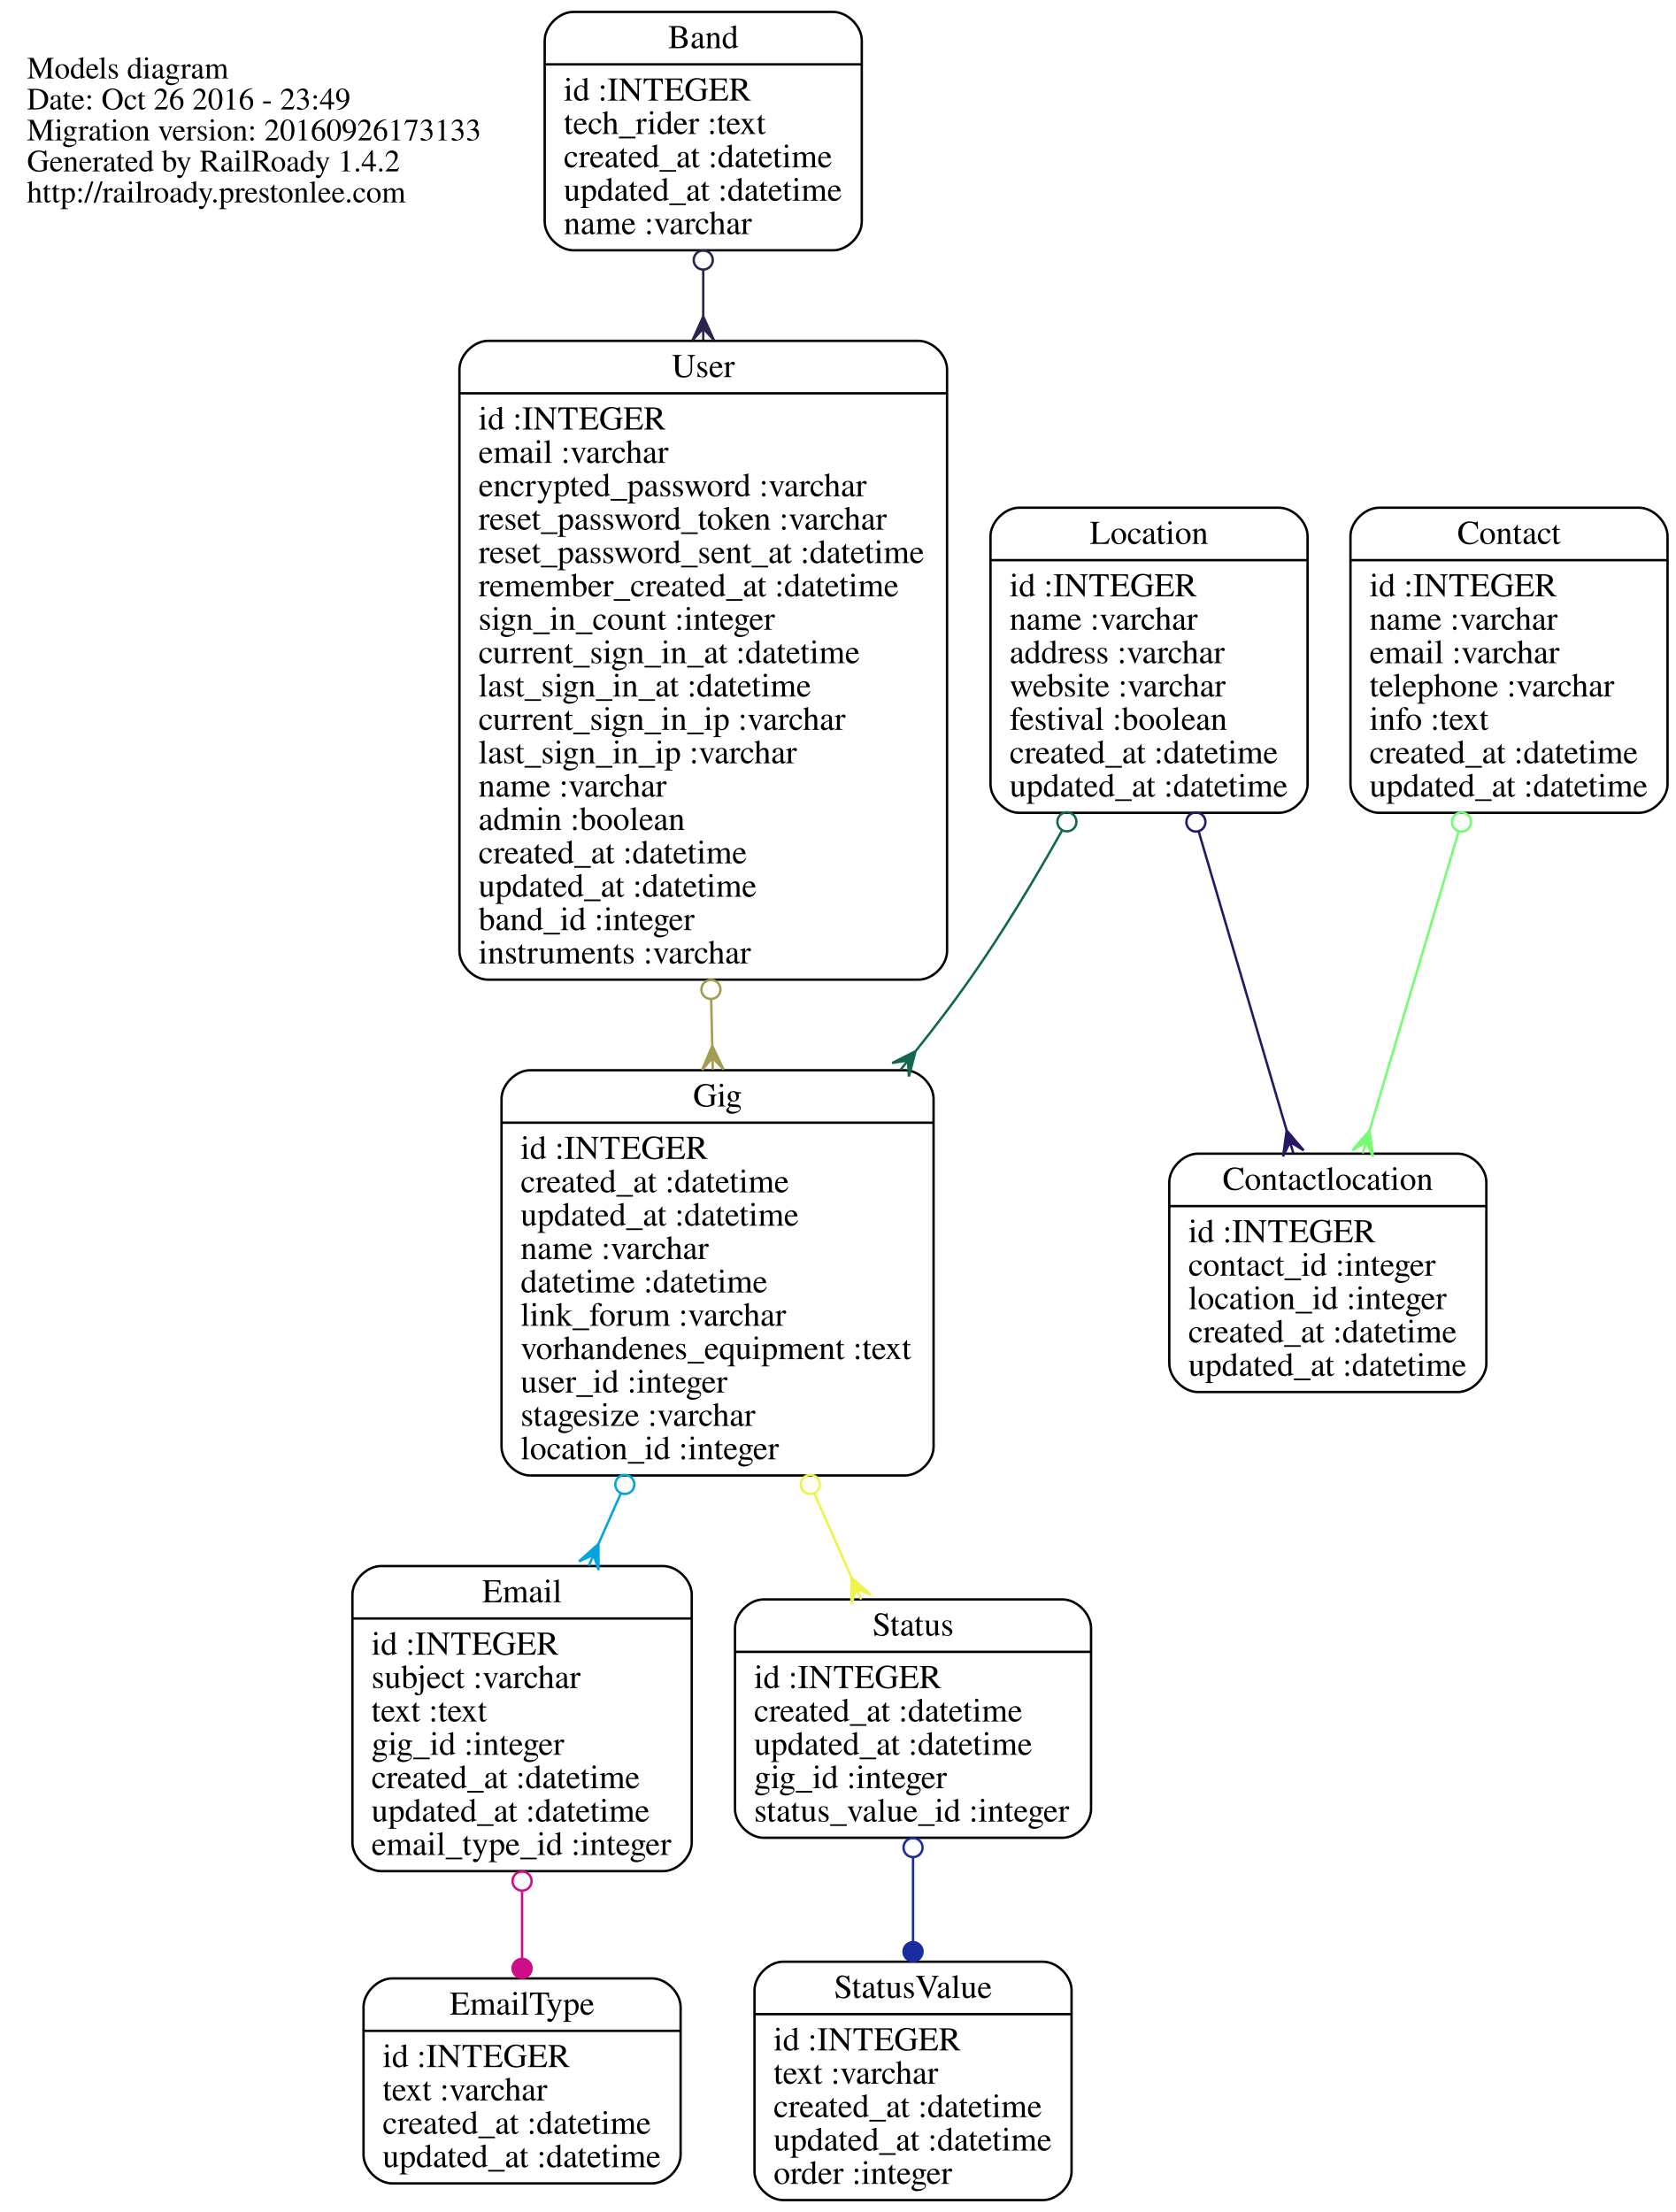
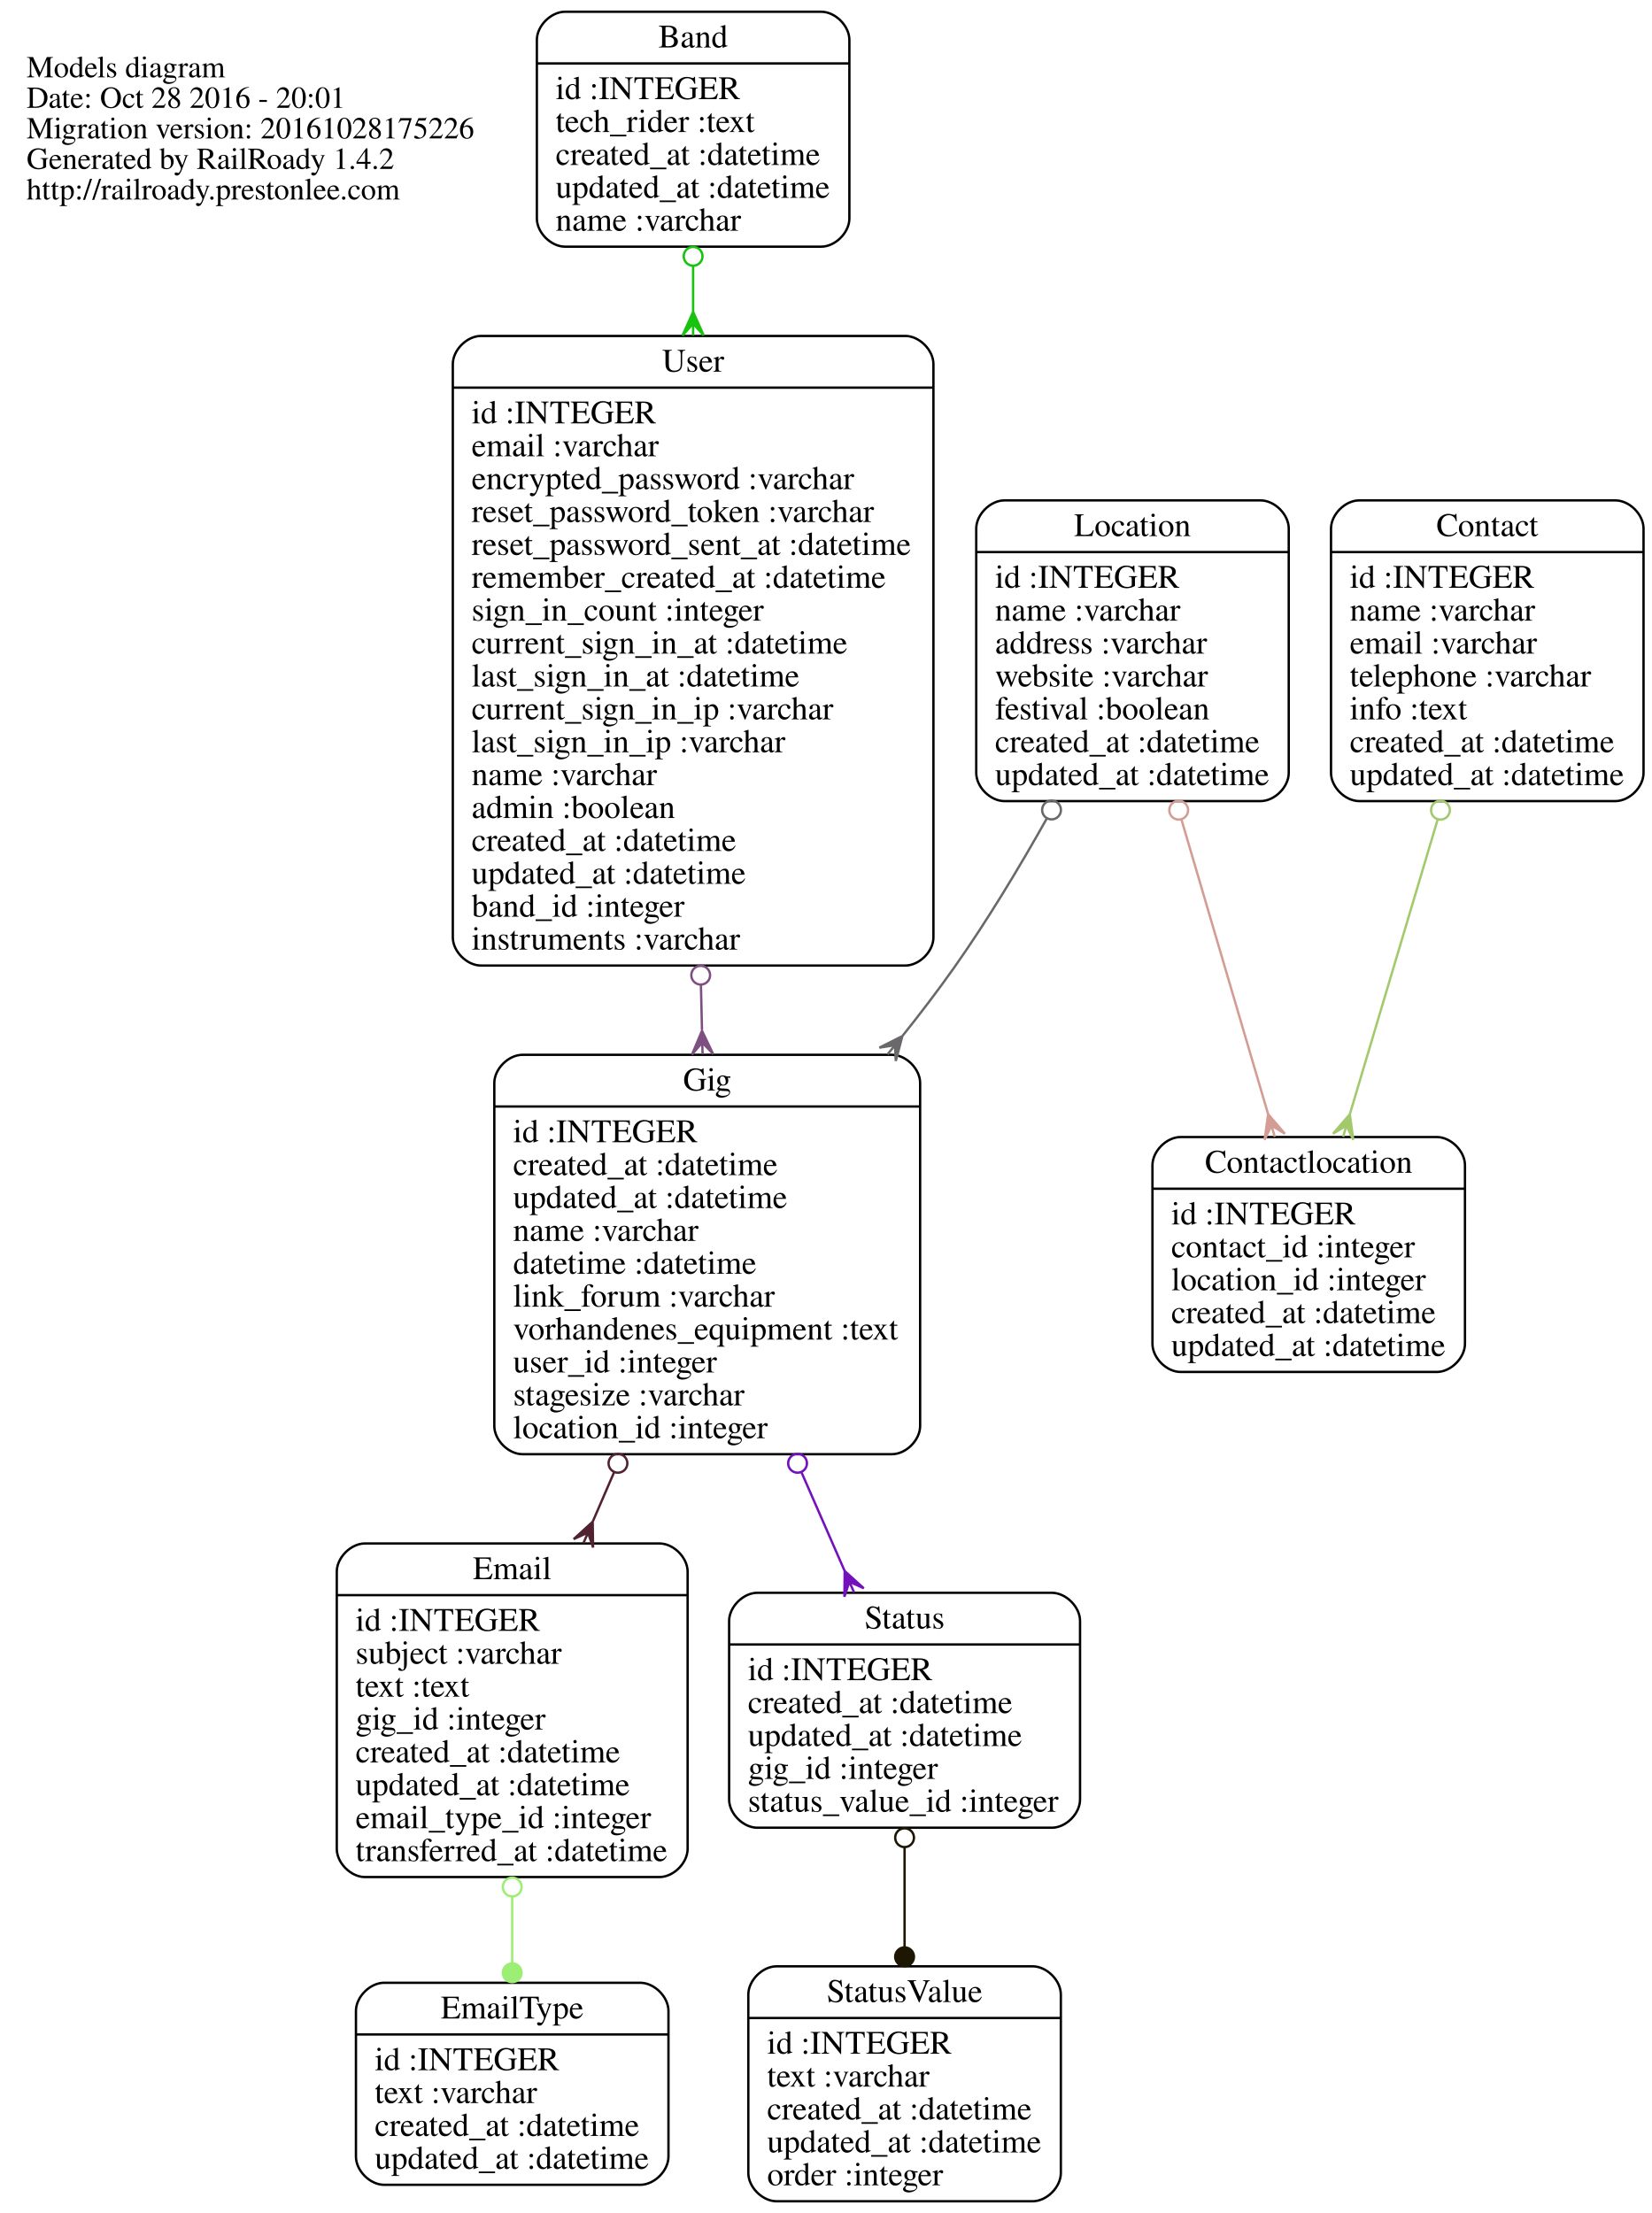
- <svg xmlns="http://www.w3.org/2000/svg" width="703pt" height="928pt" viewBox="0.00 0.00 703.00 928.00">
-   <g id="graph0" class="graph" transform="scale(1 1) rotate(0) translate(4 924)">
-     <polygon fill="none" stroke="none" points="-4,4 -4,-924 699,-924 699,4 -4,4" />
+ <svg xmlns="http://www.w3.org/2000/svg" width="703pt" height="942pt" viewBox="0.00 0.00 703.00 942.00">
+   <g id="graph0" class="graph" transform="scale(1 1) rotate(0) translate(4 938)">
+     <polygon fill="none" stroke="none" points="-4,4 -4,-938 699,-938 699,4 -4,4" />
    <g id="node1" class="node">
-       <text text-anchor="start" x="7.312" y="-891.1" font-family="Times,serif" font-size="13.00">Models diagram</text>
-       <text text-anchor="start" x="7.312" y="-878.1" font-family="Times,serif" font-size="13.00">Date: Oct 26 2016 - 23:49</text>
-       <text text-anchor="start" x="7.312" y="-865.1" font-family="Times,serif" font-size="13.00">Migration version: 20160926173133</text>
-       <text text-anchor="start" x="7.312" y="-852.1" font-family="Times,serif" font-size="13.00">Generated by RailRoady 1.4.2</text>
-       <text text-anchor="start" x="7.312" y="-839.1" font-family="Times,serif" font-size="13.00">http://railroady.prestonlee.com</text>
+       <text text-anchor="start" x="7.312" y="-905.1" font-family="Times,serif" font-size="13.00">Models diagram</text>
+       <text text-anchor="start" x="7.312" y="-892.1" font-family="Times,serif" font-size="13.00">Date: Oct 28 2016 - 20:01</text>
+       <text text-anchor="start" x="7.312" y="-879.1" font-family="Times,serif" font-size="13.00">Migration version: 20161028175226</text>
+       <text text-anchor="start" x="7.312" y="-866.1" font-family="Times,serif" font-size="13.00">Generated by RailRoady 1.4.2</text>
+       <text text-anchor="start" x="7.312" y="-853.1" font-family="Times,serif" font-size="13.00">http://railroady.prestonlee.com</text>
    </g>
    <g id="node2" class="node">
-       <path fill="none" stroke="black" d="M236.495,-819C236.495,-819 345.505,-819 345.505,-819 351.505,-819 357.505,-825 357.505,-831 357.505,-831 357.505,-907 357.505,-907 357.505,-913 351.505,-919 345.505,-919 345.505,-919 236.495,-919 236.495,-919 230.495,-919 224.495,-913 224.495,-907 224.495,-907 224.495,-831 224.495,-831 224.495,-825 230.495,-819 236.495,-819" />
-       <text text-anchor="middle" x="291" y="-903.8" font-family="Times,serif" font-size="14.00">Band</text>
-       <polyline fill="none" stroke="black" points="224.495,-897 357.505,-897 " />
-       <text text-anchor="start" x="232.495" y="-881.8" font-family="Times,serif" font-size="14.00">id :INTEGER</text>
-       <text text-anchor="start" x="232.495" y="-867.8" font-family="Times,serif" font-size="14.00">tech_rider :text</text>
-       <text text-anchor="start" x="232.495" y="-853.8" font-family="Times,serif" font-size="14.00">created_at :datetime</text>
-       <text text-anchor="start" x="232.495" y="-839.8" font-family="Times,serif" font-size="14.00">updated_at :datetime</text>
-       <text text-anchor="start" x="232.495" y="-825.8" font-family="Times,serif" font-size="14.00">name :varchar</text>
+       <path fill="none" stroke="black" d="M236.495,-833C236.495,-833 345.505,-833 345.505,-833 351.505,-833 357.505,-839 357.505,-845 357.505,-845 357.505,-921 357.505,-921 357.505,-927 351.505,-933 345.505,-933 345.505,-933 236.495,-933 236.495,-933 230.495,-933 224.495,-927 224.495,-921 224.495,-921 224.495,-845 224.495,-845 224.495,-839 230.495,-833 236.495,-833" />
+       <text text-anchor="middle" x="291" y="-917.8" font-family="Times,serif" font-size="14.00">Band</text>
+       <polyline fill="none" stroke="black" points="224.495,-911 357.505,-911 " />
+       <text text-anchor="start" x="232.495" y="-895.8" font-family="Times,serif" font-size="14.00">id :INTEGER</text>
+       <text text-anchor="start" x="232.495" y="-881.8" font-family="Times,serif" font-size="14.00">tech_rider :text</text>
+       <text text-anchor="start" x="232.495" y="-867.8" font-family="Times,serif" font-size="14.00">created_at :datetime</text>
+       <text text-anchor="start" x="232.495" y="-853.8" font-family="Times,serif" font-size="14.00">updated_at :datetime</text>
+       <text text-anchor="start" x="232.495" y="-839.8" font-family="Times,serif" font-size="14.00">name :varchar</text>
    </g>
    <g id="node11" class="node">
-       <path fill="none" stroke="black" d="M200.722,-513C200.722,-513 381.278,-513 381.278,-513 387.278,-513 393.278,-519 393.278,-525 393.278,-525 393.278,-769 393.278,-769 393.278,-775 387.278,-781 381.278,-781 381.278,-781 200.722,-781 200.722,-781 194.722,-781 188.722,-775 188.722,-769 188.722,-769 188.722,-525 188.722,-525 188.722,-519 194.722,-513 200.722,-513" />
-       <text text-anchor="middle" x="291" y="-765.8" font-family="Times,serif" font-size="14.00">User</text>
-       <polyline fill="none" stroke="black" points="188.722,-759 393.278,-759 " />
-       <text text-anchor="start" x="196.722" y="-743.8" font-family="Times,serif" font-size="14.00">id :INTEGER</text>
-       <text text-anchor="start" x="196.722" y="-729.8" font-family="Times,serif" font-size="14.00">email :varchar</text>
-       <text text-anchor="start" x="196.722" y="-715.8" font-family="Times,serif" font-size="14.00">encrypted_password :varchar</text>
-       <text text-anchor="start" x="196.722" y="-701.8" font-family="Times,serif" font-size="14.00">reset_password_token :varchar</text>
-       <text text-anchor="start" x="196.722" y="-687.8" font-family="Times,serif" font-size="14.00">reset_password_sent_at :datetime</text>
-       <text text-anchor="start" x="196.722" y="-673.8" font-family="Times,serif" font-size="14.00">remember_created_at :datetime</text>
-       <text text-anchor="start" x="196.722" y="-659.8" font-family="Times,serif" font-size="14.00">sign_in_count :integer</text>
-       <text text-anchor="start" x="196.722" y="-645.8" font-family="Times,serif" font-size="14.00">current_sign_in_at :datetime</text>
-       <text text-anchor="start" x="196.722" y="-631.8" font-family="Times,serif" font-size="14.00">last_sign_in_at :datetime</text>
-       <text text-anchor="start" x="196.722" y="-617.8" font-family="Times,serif" font-size="14.00">current_sign_in_ip :varchar</text>
-       <text text-anchor="start" x="196.722" y="-603.8" font-family="Times,serif" font-size="14.00">last_sign_in_ip :varchar</text>
-       <text text-anchor="start" x="196.722" y="-589.8" font-family="Times,serif" font-size="14.00">name :varchar</text>
-       <text text-anchor="start" x="196.722" y="-575.8" font-family="Times,serif" font-size="14.00">admin :boolean</text>
-       <text text-anchor="start" x="196.722" y="-561.8" font-family="Times,serif" font-size="14.00">created_at :datetime</text>
-       <text text-anchor="start" x="196.722" y="-547.8" font-family="Times,serif" font-size="14.00">updated_at :datetime</text>
-       <text text-anchor="start" x="196.722" y="-533.8" font-family="Times,serif" font-size="14.00">band_id :integer</text>
-       <text text-anchor="start" x="196.722" y="-519.8" font-family="Times,serif" font-size="14.00">instruments :varchar</text>
+       <path fill="none" stroke="black" d="M200.722,-527C200.722,-527 381.278,-527 381.278,-527 387.278,-527 393.278,-533 393.278,-539 393.278,-539 393.278,-783 393.278,-783 393.278,-789 387.278,-795 381.278,-795 381.278,-795 200.722,-795 200.722,-795 194.722,-795 188.722,-789 188.722,-783 188.722,-783 188.722,-539 188.722,-539 188.722,-533 194.722,-527 200.722,-527" />
+       <text text-anchor="middle" x="291" y="-779.8" font-family="Times,serif" font-size="14.00">User</text>
+       <polyline fill="none" stroke="black" points="188.722,-773 393.278,-773 " />
+       <text text-anchor="start" x="196.722" y="-757.8" font-family="Times,serif" font-size="14.00">id :INTEGER</text>
+       <text text-anchor="start" x="196.722" y="-743.8" font-family="Times,serif" font-size="14.00">email :varchar</text>
+       <text text-anchor="start" x="196.722" y="-729.8" font-family="Times,serif" font-size="14.00">encrypted_password :varchar</text>
+       <text text-anchor="start" x="196.722" y="-715.8" font-family="Times,serif" font-size="14.00">reset_password_token :varchar</text>
+       <text text-anchor="start" x="196.722" y="-701.8" font-family="Times,serif" font-size="14.00">reset_password_sent_at :datetime</text>
+       <text text-anchor="start" x="196.722" y="-687.8" font-family="Times,serif" font-size="14.00">remember_created_at :datetime</text>
+       <text text-anchor="start" x="196.722" y="-673.8" font-family="Times,serif" font-size="14.00">sign_in_count :integer</text>
+       <text text-anchor="start" x="196.722" y="-659.8" font-family="Times,serif" font-size="14.00">current_sign_in_at :datetime</text>
+       <text text-anchor="start" x="196.722" y="-645.8" font-family="Times,serif" font-size="14.00">last_sign_in_at :datetime</text>
+       <text text-anchor="start" x="196.722" y="-631.8" font-family="Times,serif" font-size="14.00">current_sign_in_ip :varchar</text>
+       <text text-anchor="start" x="196.722" y="-617.8" font-family="Times,serif" font-size="14.00">last_sign_in_ip :varchar</text>
+       <text text-anchor="start" x="196.722" y="-603.8" font-family="Times,serif" font-size="14.00">name :varchar</text>
+       <text text-anchor="start" x="196.722" y="-589.8" font-family="Times,serif" font-size="14.00">admin :boolean</text>
+       <text text-anchor="start" x="196.722" y="-575.8" font-family="Times,serif" font-size="14.00">created_at :datetime</text>
+       <text text-anchor="start" x="196.722" y="-561.8" font-family="Times,serif" font-size="14.00">updated_at :datetime</text>
+       <text text-anchor="start" x="196.722" y="-547.8" font-family="Times,serif" font-size="14.00">band_id :integer</text>
+       <text text-anchor="start" x="196.722" y="-533.8" font-family="Times,serif" font-size="14.00">instruments :varchar</text>
    </g>
    <g id="edge1" class="edge">
-       <path fill="none" stroke="#2b264b" d="M291,-810.878C291,-804.605 291,-798.031 291,-791.271" />
-       <ellipse fill="none" stroke="#2b264b" cx="291" cy="-814.902" rx="4" ry="4" />
-       <polygon fill="#2b264b" stroke="#2b264b" points="291,-791.249 295.5,-781.249 291,-786.249 291,-781.249 291,-781.249 291,-781.249 291,-786.249 286.5,-781.249 291,-791.249 291,-791.249" />
+       <path fill="none" stroke="#18c310" d="M291,-824.878C291,-818.605 291,-812.031 291,-805.271" />
+       <ellipse fill="none" stroke="#18c310" cx="291" cy="-828.902" rx="4" ry="4" />
+       <polygon fill="#18c310" stroke="#18c310" points="291,-805.249 295.5,-795.249 291,-800.249 291,-795.249 291,-795.249 291,-795.249 291,-800.249 286.5,-795.249 291,-805.249 291,-805.249" />
    </g>
    <g id="node3" class="node">
-       <path fill="none" stroke="black" d="M574.495,-583C574.495,-583 683.505,-583 683.505,-583 689.505,-583 695.505,-589 695.505,-595 695.505,-595 695.505,-699 695.505,-699 695.505,-705 689.505,-711 683.505,-711 683.505,-711 574.495,-711 574.495,-711 568.495,-711 562.495,-705 562.495,-699 562.495,-699 562.495,-595 562.495,-595 562.495,-589 568.495,-583 574.495,-583" />
-       <text text-anchor="middle" x="629" y="-695.8" font-family="Times,serif" font-size="14.00">Contact</text>
-       <polyline fill="none" stroke="black" points="562.495,-689 695.505,-689 " />
-       <text text-anchor="start" x="570.495" y="-673.8" font-family="Times,serif" font-size="14.00">id :INTEGER</text>
-       <text text-anchor="start" x="570.495" y="-659.8" font-family="Times,serif" font-size="14.00">name :varchar</text>
-       <text text-anchor="start" x="570.495" y="-645.8" font-family="Times,serif" font-size="14.00">email :varchar</text>
-       <text text-anchor="start" x="570.495" y="-631.8" font-family="Times,serif" font-size="14.00">telephone :varchar</text>
-       <text text-anchor="start" x="570.495" y="-617.8" font-family="Times,serif" font-size="14.00">info :text</text>
-       <text text-anchor="start" x="570.495" y="-603.8" font-family="Times,serif" font-size="14.00">created_at :datetime</text>
-       <text text-anchor="start" x="570.495" y="-589.8" font-family="Times,serif" font-size="14.00">updated_at :datetime</text>
+       <path fill="none" stroke="black" d="M574.495,-597C574.495,-597 683.505,-597 683.505,-597 689.505,-597 695.505,-603 695.505,-609 695.505,-609 695.505,-713 695.505,-713 695.505,-719 689.505,-725 683.505,-725 683.505,-725 574.495,-725 574.495,-725 568.495,-725 562.495,-719 562.495,-713 562.495,-713 562.495,-609 562.495,-609 562.495,-603 568.495,-597 574.495,-597" />
+       <text text-anchor="middle" x="629" y="-709.8" font-family="Times,serif" font-size="14.00">Contact</text>
+       <polyline fill="none" stroke="black" points="562.495,-703 695.505,-703 " />
+       <text text-anchor="start" x="570.495" y="-687.8" font-family="Times,serif" font-size="14.00">id :INTEGER</text>
+       <text text-anchor="start" x="570.495" y="-673.8" font-family="Times,serif" font-size="14.00">name :varchar</text>
+       <text text-anchor="start" x="570.495" y="-659.8" font-family="Times,serif" font-size="14.00">email :varchar</text>
+       <text text-anchor="start" x="570.495" y="-645.8" font-family="Times,serif" font-size="14.00">telephone :varchar</text>
+       <text text-anchor="start" x="570.495" y="-631.8" font-family="Times,serif" font-size="14.00">info :text</text>
+       <text text-anchor="start" x="570.495" y="-617.8" font-family="Times,serif" font-size="14.00">created_at :datetime</text>
+       <text text-anchor="start" x="570.495" y="-603.8" font-family="Times,serif" font-size="14.00">updated_at :datetime</text>
    </g>
    <g id="node4" class="node">
-       <path fill="none" stroke="black" d="M498.495,-340C498.495,-340 607.505,-340 607.505,-340 613.505,-340 619.505,-346 619.505,-352 619.505,-352 619.505,-428 619.505,-428 619.505,-434 613.505,-440 607.505,-440 607.505,-440 498.495,-440 498.495,-440 492.495,-440 486.495,-434 486.495,-428 486.495,-428 486.495,-352 486.495,-352 486.495,-346 492.495,-340 498.495,-340" />
-       <text text-anchor="middle" x="553" y="-424.8" font-family="Times,serif" font-size="14.00">Contactlocation</text>
-       <polyline fill="none" stroke="black" points="486.495,-418 619.505,-418 " />
-       <text text-anchor="start" x="494.495" y="-402.8" font-family="Times,serif" font-size="14.00">id :INTEGER</text>
-       <text text-anchor="start" x="494.495" y="-388.8" font-family="Times,serif" font-size="14.00">contact_id :integer</text>
-       <text text-anchor="start" x="494.495" y="-374.8" font-family="Times,serif" font-size="14.00">location_id :integer</text>
-       <text text-anchor="start" x="494.495" y="-360.8" font-family="Times,serif" font-size="14.00">created_at :datetime</text>
-       <text text-anchor="start" x="494.495" y="-346.8" font-family="Times,serif" font-size="14.00">updated_at :datetime</text>
+       <path fill="none" stroke="black" d="M498.495,-354C498.495,-354 607.505,-354 607.505,-354 613.505,-354 619.505,-360 619.505,-366 619.505,-366 619.505,-442 619.505,-442 619.505,-448 613.505,-454 607.505,-454 607.505,-454 498.495,-454 498.495,-454 492.495,-454 486.495,-448 486.495,-442 486.495,-442 486.495,-366 486.495,-366 486.495,-360 492.495,-354 498.495,-354" />
+       <text text-anchor="middle" x="553" y="-438.8" font-family="Times,serif" font-size="14.00">Contactlocation</text>
+       <polyline fill="none" stroke="black" points="486.495,-432 619.505,-432 " />
+       <text text-anchor="start" x="494.495" y="-416.8" font-family="Times,serif" font-size="14.00">id :INTEGER</text>
+       <text text-anchor="start" x="494.495" y="-402.8" font-family="Times,serif" font-size="14.00">contact_id :integer</text>
+       <text text-anchor="start" x="494.495" y="-388.8" font-family="Times,serif" font-size="14.00">location_id :integer</text>
+       <text text-anchor="start" x="494.495" y="-374.8" font-family="Times,serif" font-size="14.00">created_at :datetime</text>
+       <text text-anchor="start" x="494.495" y="-360.8" font-family="Times,serif" font-size="14.00">updated_at :datetime</text>
    </g>
    <g id="edge2" class="edge">
-       <path fill="none" stroke="#75fd71" d="M607.862,-575.077C596.111,-535.647 581.66,-487.162 570.54,-449.851" />
-       <ellipse fill="none" stroke="#75fd71" cx="609.071" cy="-579.133" rx="4" ry="4" />
-       <polygon fill="#75fd71" stroke="#75fd71" points="570.499,-449.715 571.956,-438.846 569.071,-444.923 567.643,-440.131 567.643,-440.131 567.643,-440.131 569.071,-444.923 563.33,-441.417 570.499,-449.715 570.499,-449.715" />
+       <path fill="none" stroke="#a2ca6c" d="M607.862,-589.077C596.111,-549.647 581.66,-501.162 570.54,-463.851" />
+       <ellipse fill="none" stroke="#a2ca6c" cx="609.071" cy="-593.133" rx="4" ry="4" />
+       <polygon fill="#a2ca6c" stroke="#a2ca6c" points="570.499,-463.715 571.956,-452.846 569.071,-458.923 567.643,-454.131 567.643,-454.131 567.643,-454.131 569.071,-458.923 563.33,-455.417 570.499,-463.715 570.499,-463.715" />
    </g>
    <g id="node5" class="node">
-       <path fill="none" stroke="black" d="M155.826,-139C155.826,-139 274.174,-139 274.174,-139 280.174,-139 286.174,-145 286.174,-151 286.174,-151 286.174,-255 286.174,-255 286.174,-261 280.174,-267 274.174,-267 274.174,-267 155.826,-267 155.826,-267 149.826,-267 143.826,-261 143.826,-255 143.826,-255 143.826,-151 143.826,-151 143.826,-145 149.826,-139 155.826,-139" />
-       <text text-anchor="middle" x="215" y="-251.8" font-family="Times,serif" font-size="14.00">Email</text>
-       <polyline fill="none" stroke="black" points="143.826,-245 286.174,-245 " />
-       <text text-anchor="start" x="151.826" y="-229.8" font-family="Times,serif" font-size="14.00">id :INTEGER</text>
-       <text text-anchor="start" x="151.826" y="-215.8" font-family="Times,serif" font-size="14.00">subject :varchar</text>
-       <text text-anchor="start" x="151.826" y="-201.8" font-family="Times,serif" font-size="14.00">text :text</text>
-       <text text-anchor="start" x="151.826" y="-187.8" font-family="Times,serif" font-size="14.00">gig_id :integer</text>
-       <text text-anchor="start" x="151.826" y="-173.8" font-family="Times,serif" font-size="14.00">created_at :datetime</text>
-       <text text-anchor="start" x="151.826" y="-159.8" font-family="Times,serif" font-size="14.00">updated_at :datetime</text>
-       <text text-anchor="start" x="151.826" y="-145.8" font-family="Times,serif" font-size="14.00">email_type_id :integer</text>
+       <path fill="none" stroke="black" d="M151.339,-139C151.339,-139 276.661,-139 276.661,-139 282.661,-139 288.661,-145 288.661,-151 288.661,-151 288.661,-269 288.661,-269 288.661,-275 282.661,-281 276.661,-281 276.661,-281 151.339,-281 151.339,-281 145.339,-281 139.339,-275 139.339,-269 139.339,-269 139.339,-151 139.339,-151 139.339,-145 145.339,-139 151.339,-139" />
+       <text text-anchor="middle" x="214" y="-265.8" font-family="Times,serif" font-size="14.00">Email</text>
+       <polyline fill="none" stroke="black" points="139.339,-259 288.661,-259 " />
+       <text text-anchor="start" x="147.339" y="-243.8" font-family="Times,serif" font-size="14.00">id :INTEGER</text>
+       <text text-anchor="start" x="147.339" y="-229.8" font-family="Times,serif" font-size="14.00">subject :varchar</text>
+       <text text-anchor="start" x="147.339" y="-215.8" font-family="Times,serif" font-size="14.00">text :text</text>
+       <text text-anchor="start" x="147.339" y="-201.8" font-family="Times,serif" font-size="14.00">gig_id :integer</text>
+       <text text-anchor="start" x="147.339" y="-187.8" font-family="Times,serif" font-size="14.00">created_at :datetime</text>
+       <text text-anchor="start" x="147.339" y="-173.8" font-family="Times,serif" font-size="14.00">updated_at :datetime</text>
+       <text text-anchor="start" x="147.339" y="-159.8" font-family="Times,serif" font-size="14.00">email_type_id :integer</text>
+       <text text-anchor="start" x="147.339" y="-145.8" font-family="Times,serif" font-size="14.00">transferred_at :datetime</text>
    </g>
    <g id="node6" class="node">
-       <path fill="none" stroke="black" d="M160.495,-8C160.495,-8 269.505,-8 269.505,-8 275.505,-8 281.505,-14 281.505,-20 281.505,-20 281.505,-82 281.505,-82 281.505,-88 275.505,-94 269.505,-94 269.505,-94 160.495,-94 160.495,-94 154.495,-94 148.495,-88 148.495,-82 148.495,-82 148.495,-20 148.495,-20 148.495,-14 154.495,-8 160.495,-8" />
-       <text text-anchor="middle" x="215" y="-78.8" font-family="Times,serif" font-size="14.00">EmailType</text>
-       <polyline fill="none" stroke="black" points="148.495,-72 281.505,-72 " />
-       <text text-anchor="start" x="156.495" y="-56.8" font-family="Times,serif" font-size="14.00">id :INTEGER</text>
-       <text text-anchor="start" x="156.495" y="-42.8" font-family="Times,serif" font-size="14.00">text :varchar</text>
-       <text text-anchor="start" x="156.495" y="-28.8" font-family="Times,serif" font-size="14.00">created_at :datetime</text>
-       <text text-anchor="start" x="156.495" y="-14.8" font-family="Times,serif" font-size="14.00">updated_at :datetime</text>
+       <path fill="none" stroke="black" d="M159.495,-8C159.495,-8 268.505,-8 268.505,-8 274.505,-8 280.505,-14 280.505,-20 280.505,-20 280.505,-82 280.505,-82 280.505,-88 274.505,-94 268.505,-94 268.505,-94 159.495,-94 159.495,-94 153.495,-94 147.495,-88 147.495,-82 147.495,-82 147.495,-20 147.495,-20 147.495,-14 153.495,-8 159.495,-8" />
+       <text text-anchor="middle" x="214" y="-78.8" font-family="Times,serif" font-size="14.00">EmailType</text>
+       <polyline fill="none" stroke="black" points="147.495,-72 280.505,-72 " />
+       <text text-anchor="start" x="155.495" y="-56.8" font-family="Times,serif" font-size="14.00">id :INTEGER</text>
+       <text text-anchor="start" x="155.495" y="-42.8" font-family="Times,serif" font-size="14.00">text :varchar</text>
+       <text text-anchor="start" x="155.495" y="-28.8" font-family="Times,serif" font-size="14.00">created_at :datetime</text>
+       <text text-anchor="start" x="155.495" y="-14.8" font-family="Times,serif" font-size="14.00">updated_at :datetime</text>
    </g>
    <g id="edge3" class="edge">
-       <path fill="none" stroke="#d00d89" d="M215,-130.658C215,-121.108 215,-111.479 215,-102.392" />
-       <ellipse fill="none" stroke="#d00d89" cx="215" cy="-134.821" rx="4" ry="4" />
-       <ellipse fill="#d00d89" stroke="#d00d89" cx="215" cy="-98.217" rx="4" ry="4" />
+       <path fill="none" stroke="#9dee75" d="M214,-130.552C214,-120.968 214,-111.382 214,-102.366" />
+       <ellipse fill="none" stroke="#9dee75" cx="214" cy="-134.766" rx="4" ry="4" />
+       <ellipse fill="#9dee75" stroke="#9dee75" cx="214" cy="-98.263" rx="4" ry="4" />
    </g>
    <g id="node7" class="node">
-       <path fill="none" stroke="black" d="M218.384,-305C218.384,-305 375.616,-305 375.616,-305 381.616,-305 387.616,-311 387.616,-317 387.616,-317 387.616,-463 387.616,-463 387.616,-469 381.616,-475 375.616,-475 375.616,-475 218.384,-475 218.384,-475 212.384,-475 206.384,-469 206.384,-463 206.384,-463 206.384,-317 206.384,-317 206.384,-311 212.384,-305 218.384,-305" />
-       <text text-anchor="middle" x="297" y="-459.8" font-family="Times,serif" font-size="14.00">Gig</text>
-       <polyline fill="none" stroke="black" points="206.384,-453 387.616,-453 " />
-       <text text-anchor="start" x="214.384" y="-437.8" font-family="Times,serif" font-size="14.00">id :INTEGER</text>
-       <text text-anchor="start" x="214.384" y="-423.8" font-family="Times,serif" font-size="14.00">created_at :datetime</text>
-       <text text-anchor="start" x="214.384" y="-409.8" font-family="Times,serif" font-size="14.00">updated_at :datetime</text>
-       <text text-anchor="start" x="214.384" y="-395.8" font-family="Times,serif" font-size="14.00">name :varchar</text>
-       <text text-anchor="start" x="214.384" y="-381.8" font-family="Times,serif" font-size="14.00">datetime :datetime</text>
-       <text text-anchor="start" x="214.384" y="-367.8" font-family="Times,serif" font-size="14.00">link_forum :varchar</text>
-       <text text-anchor="start" x="214.384" y="-353.8" font-family="Times,serif" font-size="14.00">vorhandenes_equipment :text</text>
-       <text text-anchor="start" x="214.384" y="-339.8" font-family="Times,serif" font-size="14.00">user_id :integer</text>
-       <text text-anchor="start" x="214.384" y="-325.8" font-family="Times,serif" font-size="14.00">stagesize :varchar</text>
-       <text text-anchor="start" x="214.384" y="-311.8" font-family="Times,serif" font-size="14.00">location_id :integer</text>
+       <path fill="none" stroke="black" d="M218.384,-319C218.384,-319 375.616,-319 375.616,-319 381.616,-319 387.616,-325 387.616,-331 387.616,-331 387.616,-477 387.616,-477 387.616,-483 381.616,-489 375.616,-489 375.616,-489 218.384,-489 218.384,-489 212.384,-489 206.384,-483 206.384,-477 206.384,-477 206.384,-331 206.384,-331 206.384,-325 212.384,-319 218.384,-319" />
+       <text text-anchor="middle" x="297" y="-473.8" font-family="Times,serif" font-size="14.00">Gig</text>
+       <polyline fill="none" stroke="black" points="206.384,-467 387.616,-467 " />
+       <text text-anchor="start" x="214.384" y="-451.8" font-family="Times,serif" font-size="14.00">id :INTEGER</text>
+       <text text-anchor="start" x="214.384" y="-437.8" font-family="Times,serif" font-size="14.00">created_at :datetime</text>
+       <text text-anchor="start" x="214.384" y="-423.8" font-family="Times,serif" font-size="14.00">updated_at :datetime</text>
+       <text text-anchor="start" x="214.384" y="-409.8" font-family="Times,serif" font-size="14.00">name :varchar</text>
+       <text text-anchor="start" x="214.384" y="-395.8" font-family="Times,serif" font-size="14.00">datetime :datetime</text>
+       <text text-anchor="start" x="214.384" y="-381.8" font-family="Times,serif" font-size="14.00">link_forum :varchar</text>
+       <text text-anchor="start" x="214.384" y="-367.8" font-family="Times,serif" font-size="14.00">vorhandenes_equipment :text</text>
+       <text text-anchor="start" x="214.384" y="-353.8" font-family="Times,serif" font-size="14.00">user_id :integer</text>
+       <text text-anchor="start" x="214.384" y="-339.8" font-family="Times,serif" font-size="14.00">stagesize :varchar</text>
+       <text text-anchor="start" x="214.384" y="-325.8" font-family="Times,serif" font-size="14.00">location_id :integer</text>
    </g>
    <g id="edge5" class="edge">
-       <path fill="none" stroke="#02a6dd" d="M256.414,-297.435C253.29,-290.386 250.163,-283.331 247.105,-276.431" />
-       <ellipse fill="none" stroke="#02a6dd" cx="258.098" cy="-301.234" rx="4" ry="4" />
-       <polygon fill="#02a6dd" stroke="#02a6dd" points="247.037,-276.278 247.098,-265.312 245.01,-271.707 242.984,-267.135 242.984,-267.135 242.984,-267.135 245.01,-271.707 238.87,-268.959 247.037,-276.278 247.037,-276.278" />
+       <path fill="none" stroke="#522231" d="M257.394,-311.381C254.364,-304.373 251.321,-297.333 248.329,-290.412" />
+       <ellipse fill="none" stroke="#522231" cx="259.008" cy="-315.114" rx="4" ry="4" />
+       <polygon fill="#522231" stroke="#522231" points="248.255,-290.241 248.418,-279.277 246.271,-285.652 244.287,-281.062 244.287,-281.062 244.287,-281.062 246.271,-285.652 240.157,-282.848 248.255,-290.241 248.255,-290.241" />
    </g>
    <g id="node9" class="node">
-       <path fill="none" stroke="black" d="M316.322,-153C316.322,-153 441.678,-153 441.678,-153 447.678,-153 453.678,-159 453.678,-165 453.678,-165 453.678,-241 453.678,-241 453.678,-247 447.678,-253 441.678,-253 441.678,-253 316.322,-253 316.322,-253 310.322,-253 304.322,-247 304.322,-241 304.322,-241 304.322,-165 304.322,-165 304.322,-159 310.322,-153 316.322,-153" />
-       <text text-anchor="middle" x="379" y="-237.8" font-family="Times,serif" font-size="14.00">Status</text>
-       <polyline fill="none" stroke="black" points="304.322,-231 453.678,-231 " />
-       <text text-anchor="start" x="312.322" y="-215.8" font-family="Times,serif" font-size="14.00">id :INTEGER</text>
-       <text text-anchor="start" x="312.322" y="-201.8" font-family="Times,serif" font-size="14.00">created_at :datetime</text>
-       <text text-anchor="start" x="312.322" y="-187.8" font-family="Times,serif" font-size="14.00">updated_at :datetime</text>
-       <text text-anchor="start" x="312.322" y="-173.8" font-family="Times,serif" font-size="14.00">gig_id :integer</text>
-       <text text-anchor="start" x="312.322" y="-159.8" font-family="Times,serif" font-size="14.00">status_value_id :integer</text>
+       <path fill="none" stroke="black" d="M318.322,-160C318.322,-160 443.678,-160 443.678,-160 449.678,-160 455.678,-166 455.678,-172 455.678,-172 455.678,-248 455.678,-248 455.678,-254 449.678,-260 443.678,-260 443.678,-260 318.322,-260 318.322,-260 312.322,-260 306.322,-254 306.322,-248 306.322,-248 306.322,-172 306.322,-172 306.322,-166 312.322,-160 318.322,-160" />
+       <text text-anchor="middle" x="381" y="-244.8" font-family="Times,serif" font-size="14.00">Status</text>
+       <polyline fill="none" stroke="black" points="306.322,-238 455.678,-238 " />
+       <text text-anchor="start" x="314.322" y="-222.8" font-family="Times,serif" font-size="14.00">id :INTEGER</text>
+       <text text-anchor="start" x="314.322" y="-208.8" font-family="Times,serif" font-size="14.00">created_at :datetime</text>
+       <text text-anchor="start" x="314.322" y="-194.8" font-family="Times,serif" font-size="14.00">updated_at :datetime</text>
+       <text text-anchor="start" x="314.322" y="-180.8" font-family="Times,serif" font-size="14.00">gig_id :integer</text>
+       <text text-anchor="start" x="314.322" y="-166.8" font-family="Times,serif" font-size="14.00">status_value_id :integer</text>
    </g>
    <g id="edge4" class="edge">
-       <path fill="none" stroke="#edf44a" d="M337.608,-297.383C342.911,-285.42 348.222,-273.438 353.187,-262.236" />
-       <ellipse fill="none" stroke="#edf44a" cx="335.902" cy="-301.234" rx="4" ry="4" />
-       <polygon fill="#edf44a" stroke="#edf44a" points="353.217,-262.17 361.383,-254.851 355.243,-257.599 357.269,-253.027 357.269,-253.027 357.269,-253.027 355.243,-257.599 353.155,-251.204 353.217,-262.17 353.217,-262.17" />
+       <path fill="none" stroke="#7510bd" d="M337.144,-311.241C343.357,-297.04 349.625,-282.715 355.401,-269.512" />
+       <ellipse fill="none" stroke="#7510bd" cx="335.447" cy="-315.121" rx="4" ry="4" />
+       <polygon fill="#7510bd" stroke="#7510bd" points="355.504,-269.276 363.635,-261.918 357.508,-264.695 359.512,-260.115 359.512,-260.115 359.512,-260.115 357.508,-264.695 355.39,-258.311 355.504,-269.276 355.504,-269.276" />
    </g>
    <g id="node8" class="node">
-       <path fill="none" stroke="black" d="M423.495,-583C423.495,-583 532.505,-583 532.505,-583 538.505,-583 544.505,-589 544.505,-595 544.505,-595 544.505,-699 544.505,-699 544.505,-705 538.505,-711 532.505,-711 532.505,-711 423.495,-711 423.495,-711 417.495,-711 411.495,-705 411.495,-699 411.495,-699 411.495,-595 411.495,-595 411.495,-589 417.495,-583 423.495,-583" />
-       <text text-anchor="middle" x="478" y="-695.8" font-family="Times,serif" font-size="14.00">Location</text>
-       <polyline fill="none" stroke="black" points="411.495,-689 544.505,-689 " />
-       <text text-anchor="start" x="419.495" y="-673.8" font-family="Times,serif" font-size="14.00">id :INTEGER</text>
-       <text text-anchor="start" x="419.495" y="-659.8" font-family="Times,serif" font-size="14.00">name :varchar</text>
-       <text text-anchor="start" x="419.495" y="-645.8" font-family="Times,serif" font-size="14.00">address :varchar</text>
-       <text text-anchor="start" x="419.495" y="-631.8" font-family="Times,serif" font-size="14.00">website :varchar</text>
-       <text text-anchor="start" x="419.495" y="-617.8" font-family="Times,serif" font-size="14.00">festival :boolean</text>
-       <text text-anchor="start" x="419.495" y="-603.8" font-family="Times,serif" font-size="14.00">created_at :datetime</text>
-       <text text-anchor="start" x="419.495" y="-589.8" font-family="Times,serif" font-size="14.00">updated_at :datetime</text>
+       <path fill="none" stroke="black" d="M423.495,-597C423.495,-597 532.505,-597 532.505,-597 538.505,-597 544.505,-603 544.505,-609 544.505,-609 544.505,-713 544.505,-713 544.505,-719 538.505,-725 532.505,-725 532.505,-725 423.495,-725 423.495,-725 417.495,-725 411.495,-719 411.495,-713 411.495,-713 411.495,-609 411.495,-609 411.495,-603 417.495,-597 423.495,-597" />
+       <text text-anchor="middle" x="478" y="-709.8" font-family="Times,serif" font-size="14.00">Location</text>
+       <polyline fill="none" stroke="black" points="411.495,-703 544.505,-703 " />
+       <text text-anchor="start" x="419.495" y="-687.8" font-family="Times,serif" font-size="14.00">id :INTEGER</text>
+       <text text-anchor="start" x="419.495" y="-673.8" font-family="Times,serif" font-size="14.00">name :varchar</text>
+       <text text-anchor="start" x="419.495" y="-659.8" font-family="Times,serif" font-size="14.00">address :varchar</text>
+       <text text-anchor="start" x="419.495" y="-645.8" font-family="Times,serif" font-size="14.00">website :varchar</text>
+       <text text-anchor="start" x="419.495" y="-631.8" font-family="Times,serif" font-size="14.00">festival :boolean</text>
+       <text text-anchor="start" x="419.495" y="-617.8" font-family="Times,serif" font-size="14.00">created_at :datetime</text>
+       <text text-anchor="start" x="419.495" y="-603.8" font-family="Times,serif" font-size="14.00">updated_at :datetime</text>
    </g>
    <g id="edge7" class="edge">
-       <path fill="none" stroke="#271765" d="M498.86,-575.077C510.457,-535.647 524.717,-487.162 535.691,-449.851" />
-       <ellipse fill="none" stroke="#271765" cx="497.668" cy="-579.129" rx="4" ry="4" />
-       <polygon fill="#271765" stroke="#271765" points="535.728,-449.725 542.867,-441.401 537.139,-444.928 538.55,-440.131 538.55,-440.131 538.55,-440.131 537.139,-444.928 534.233,-438.861 535.728,-449.725 535.728,-449.725" />
+       <path fill="none" stroke="#d39c94" d="M498.86,-589.077C510.457,-549.647 524.717,-501.162 535.691,-463.851" />
+       <ellipse fill="none" stroke="#d39c94" cx="497.668" cy="-593.129" rx="4" ry="4" />
+       <polygon fill="#d39c94" stroke="#d39c94" points="535.728,-463.725 542.867,-455.401 537.139,-458.928 538.55,-454.131 538.55,-454.131 538.55,-454.131 537.139,-458.928 534.233,-452.861 535.728,-463.725 535.728,-463.725" />
    </g>
    <g id="edge6" class="edge">
-       <path fill="none" stroke="#12674f" d="M441.565,-575.659C429.77,-554.646 416.078,-531.916 402,-512 395.227,-502.418 387.835,-492.709 380.211,-483.173" />
-       <ellipse fill="none" stroke="#12674f" cx="443.545" cy="-579.217" rx="4" ry="4" />
-       <polygon fill="#12674f" stroke="#12674f" points="380.056,-482.982 377.259,-472.379 376.909,-479.097 373.762,-475.211 373.762,-475.211 373.762,-475.211 376.909,-479.097 370.265,-478.044 380.056,-482.982 380.056,-482.982" />
+       <path fill="none" stroke="#6a686b" d="M441.565,-589.659C429.77,-568.646 416.078,-545.916 402,-526 395.227,-516.418 387.835,-506.709 380.211,-497.173" />
+       <ellipse fill="none" stroke="#6a686b" cx="443.545" cy="-593.217" rx="4" ry="4" />
+       <polygon fill="#6a686b" stroke="#6a686b" points="380.056,-496.982 377.259,-486.379 376.909,-493.097 373.762,-489.211 373.762,-489.211 373.762,-489.211 376.909,-493.097 370.265,-492.044 380.056,-496.982 380.056,-496.982" />
    </g>
    <g id="node10" class="node">
-       <path fill="none" stroke="black" d="M324.495,-1C324.495,-1 433.505,-1 433.505,-1 439.505,-1 445.505,-7 445.505,-13 445.505,-13 445.505,-89 445.505,-89 445.505,-95 439.505,-101 433.505,-101 433.505,-101 324.495,-101 324.495,-101 318.495,-101 312.495,-95 312.495,-89 312.495,-89 312.495,-13 312.495,-13 312.495,-7 318.495,-1 324.495,-1" />
-       <text text-anchor="middle" x="379" y="-85.8" font-family="Times,serif" font-size="14.00">StatusValue</text>
-       <polyline fill="none" stroke="black" points="312.495,-79 445.505,-79 " />
-       <text text-anchor="start" x="320.495" y="-63.8" font-family="Times,serif" font-size="14.00">id :INTEGER</text>
-       <text text-anchor="start" x="320.495" y="-49.8" font-family="Times,serif" font-size="14.00">text :varchar</text>
-       <text text-anchor="start" x="320.495" y="-35.8" font-family="Times,serif" font-size="14.00">created_at :datetime</text>
-       <text text-anchor="start" x="320.495" y="-21.8" font-family="Times,serif" font-size="14.00">updated_at :datetime</text>
-       <text text-anchor="start" x="320.495" y="-7.8" font-family="Times,serif" font-size="14.00">order :integer</text>
+       <path fill="none" stroke="black" d="M326.495,-1C326.495,-1 435.505,-1 435.505,-1 441.505,-1 447.505,-7 447.505,-13 447.505,-13 447.505,-89 447.505,-89 447.505,-95 441.505,-101 435.505,-101 435.505,-101 326.495,-101 326.495,-101 320.495,-101 314.495,-95 314.495,-89 314.495,-89 314.495,-13 314.495,-13 314.495,-7 320.495,-1 326.495,-1" />
+       <text text-anchor="middle" x="381" y="-85.8" font-family="Times,serif" font-size="14.00">StatusValue</text>
+       <polyline fill="none" stroke="black" points="314.495,-79 447.505,-79 " />
+       <text text-anchor="start" x="322.495" y="-63.8" font-family="Times,serif" font-size="14.00">id :INTEGER</text>
+       <text text-anchor="start" x="322.495" y="-49.8" font-family="Times,serif" font-size="14.00">text :varchar</text>
+       <text text-anchor="start" x="322.495" y="-35.8" font-family="Times,serif" font-size="14.00">created_at :datetime</text>
+       <text text-anchor="start" x="322.495" y="-21.8" font-family="Times,serif" font-size="14.00">updated_at :datetime</text>
+       <text text-anchor="start" x="322.495" y="-7.8" font-family="Times,serif" font-size="14.00">order :integer</text>
    </g>
    <g id="edge8" class="edge">
-       <path fill="none" stroke="#1b2ba0" d="M379,-144.588C379,-133.083 379,-120.993 379,-109.485" />
-       <ellipse fill="none" stroke="#1b2ba0" cx="379" cy="-148.884" rx="4" ry="4" />
-       <ellipse fill="#1b2ba0" stroke="#1b2ba0" cx="379" cy="-105.226" rx="4" ry="4" />
+       <path fill="none" stroke="#1d1600" d="M381,-151.725C381,-137.839 381,-122.995 381,-109.116" />
+       <ellipse fill="none" stroke="#1d1600" cx="381" cy="-155.755" rx="4" ry="4" />
+       <ellipse fill="#1d1600" stroke="#1d1600" cx="381" cy="-105.07" rx="4" ry="4" />
    </g>
    <g id="edge9" class="edge">
-       <path fill="none" stroke="#a39d50" d="M294.322,-504.813C294.474,-498.37 294.624,-491.975 294.772,-485.693" />
-       <ellipse fill="none" stroke="#a39d50" cx="294.226" cy="-508.9" rx="4" ry="4" />
-       <polygon fill="#a39d50" stroke="#a39d50" points="294.783,-485.238 299.517,-475.346 294.9,-480.239 295.018,-475.241 295.018,-475.241 295.018,-475.241 294.9,-480.239 290.519,-475.135 294.783,-485.238 294.783,-485.238" />
+       <path fill="none" stroke="#7e5082" d="M294.322,-518.813C294.474,-512.37 294.624,-505.975 294.772,-499.693" />
+       <ellipse fill="none" stroke="#7e5082" cx="294.226" cy="-522.9" rx="4" ry="4" />
+       <polygon fill="#7e5082" stroke="#7e5082" points="294.783,-499.238 299.517,-489.346 294.9,-494.239 295.018,-489.241 295.018,-489.241 295.018,-489.241 294.9,-494.239 290.519,-489.135 294.783,-499.238 294.783,-499.238" />
    </g>
  </g>
</svg>
